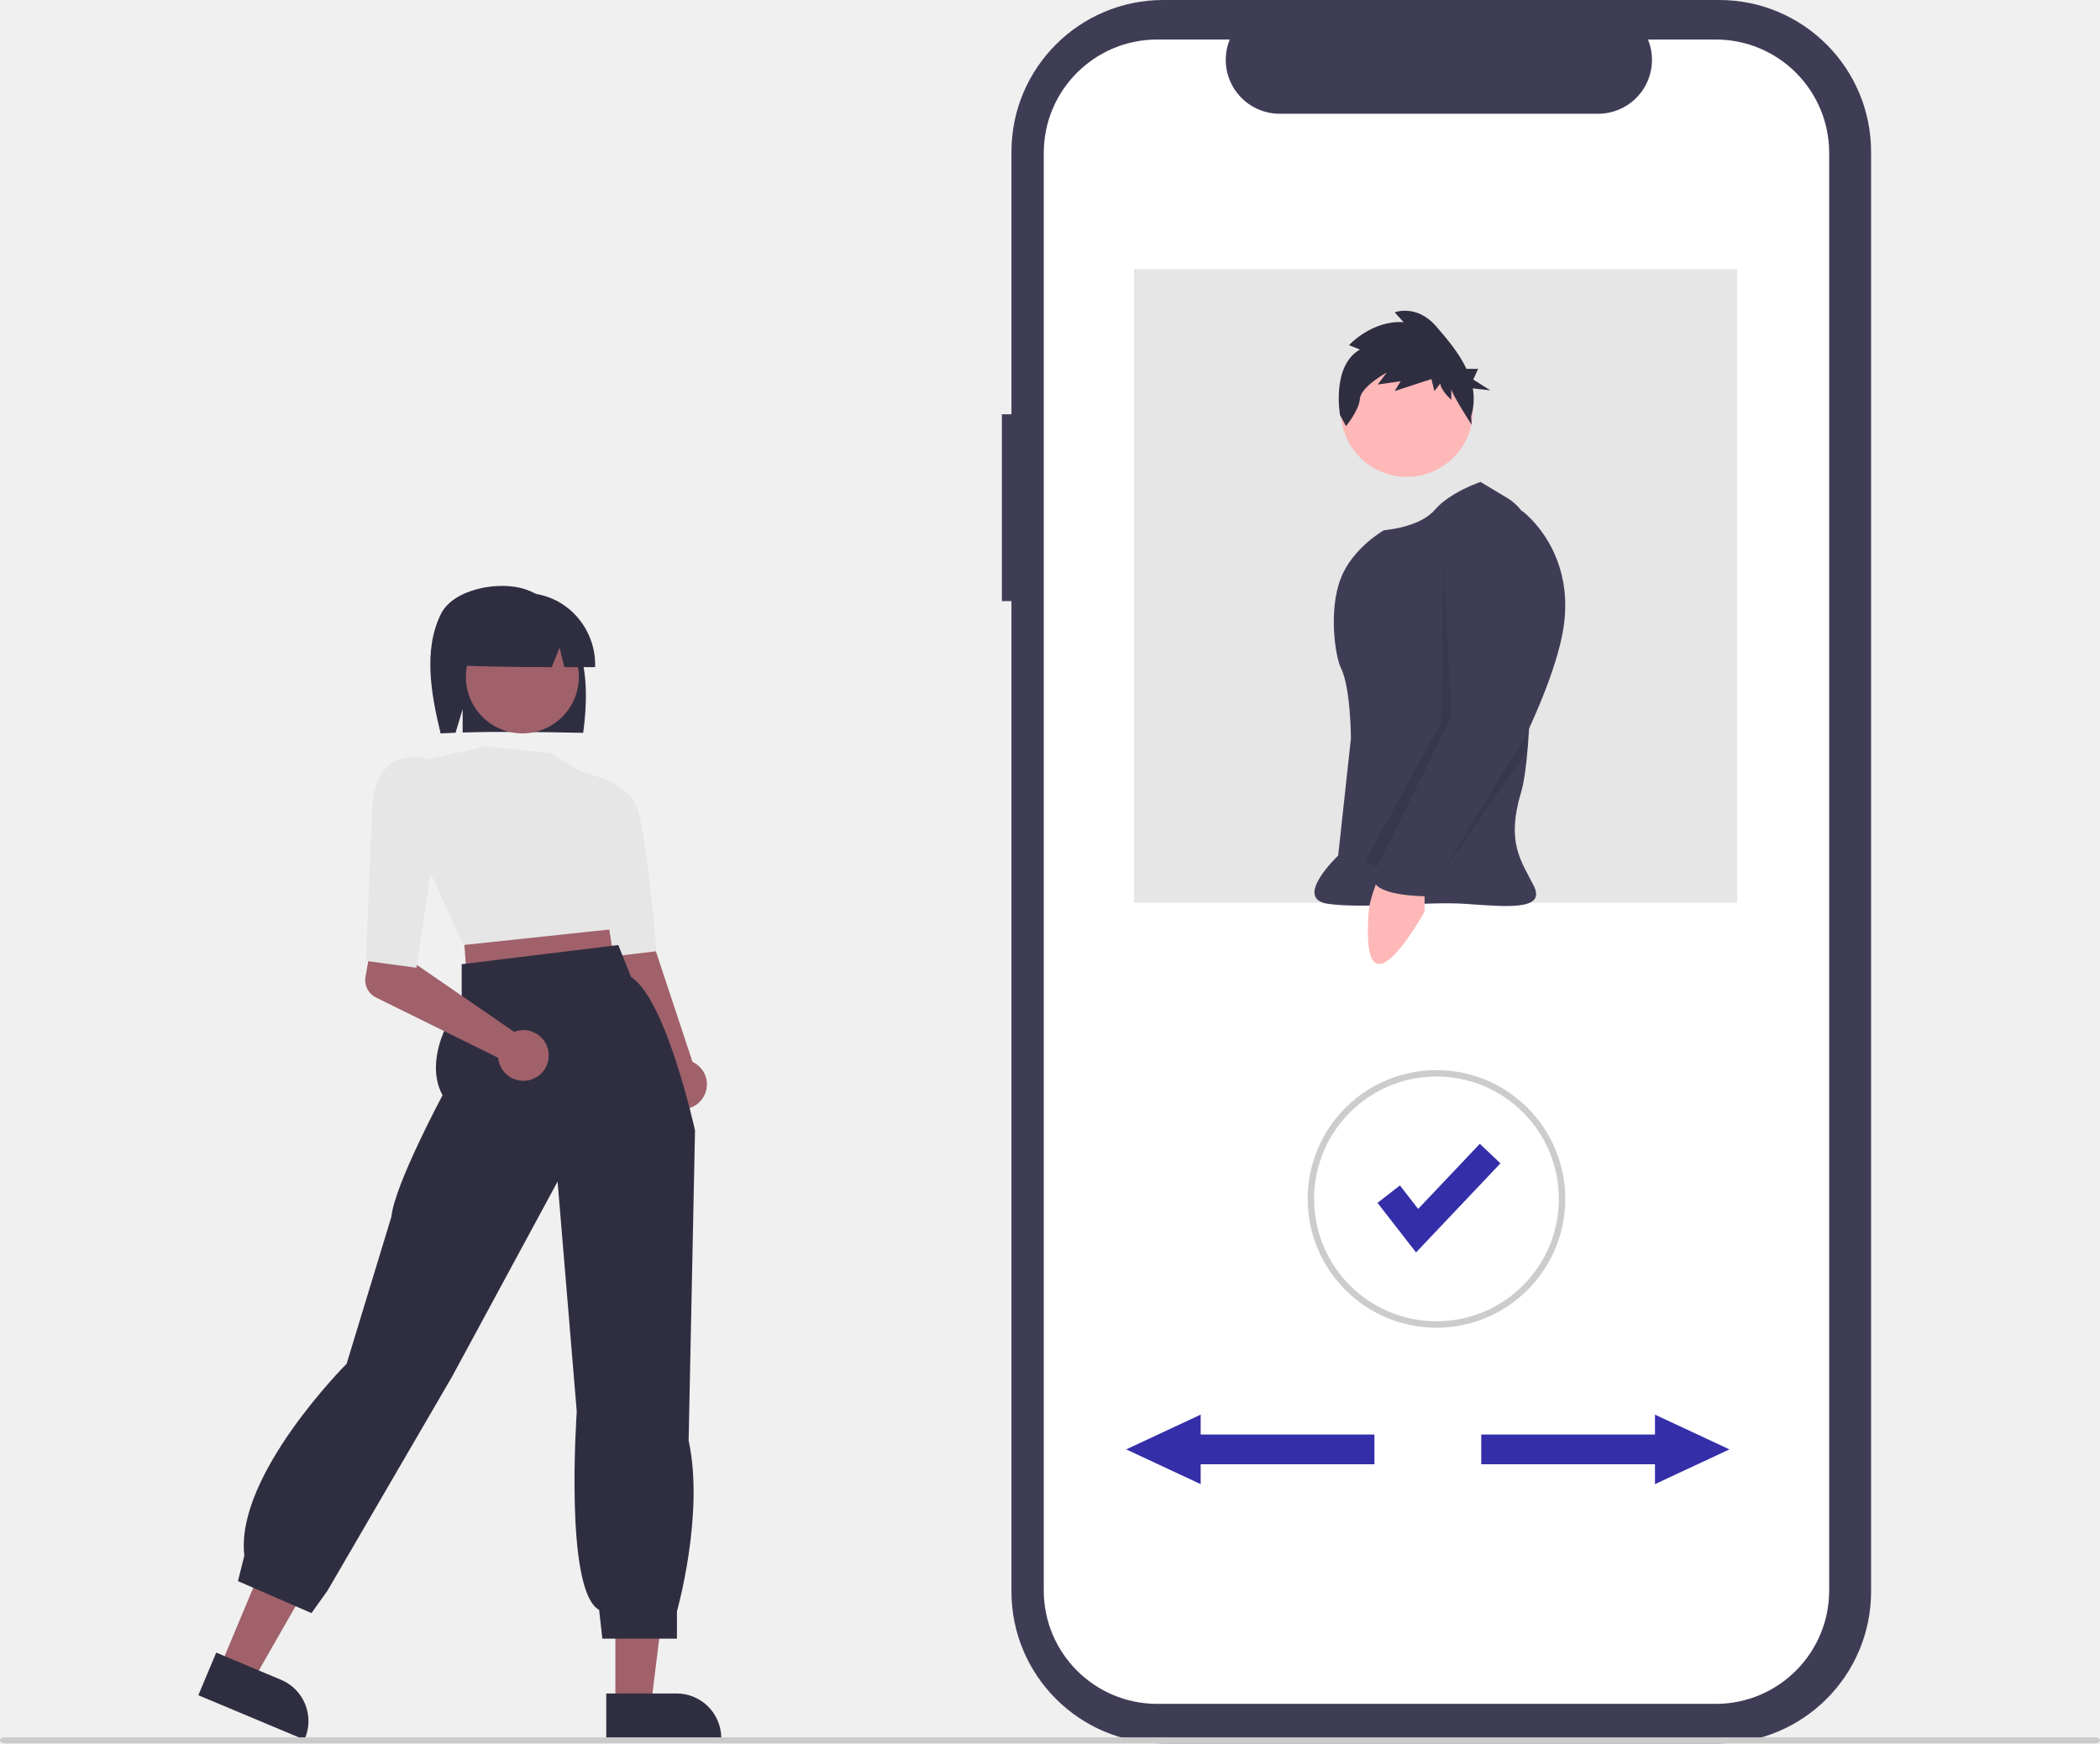
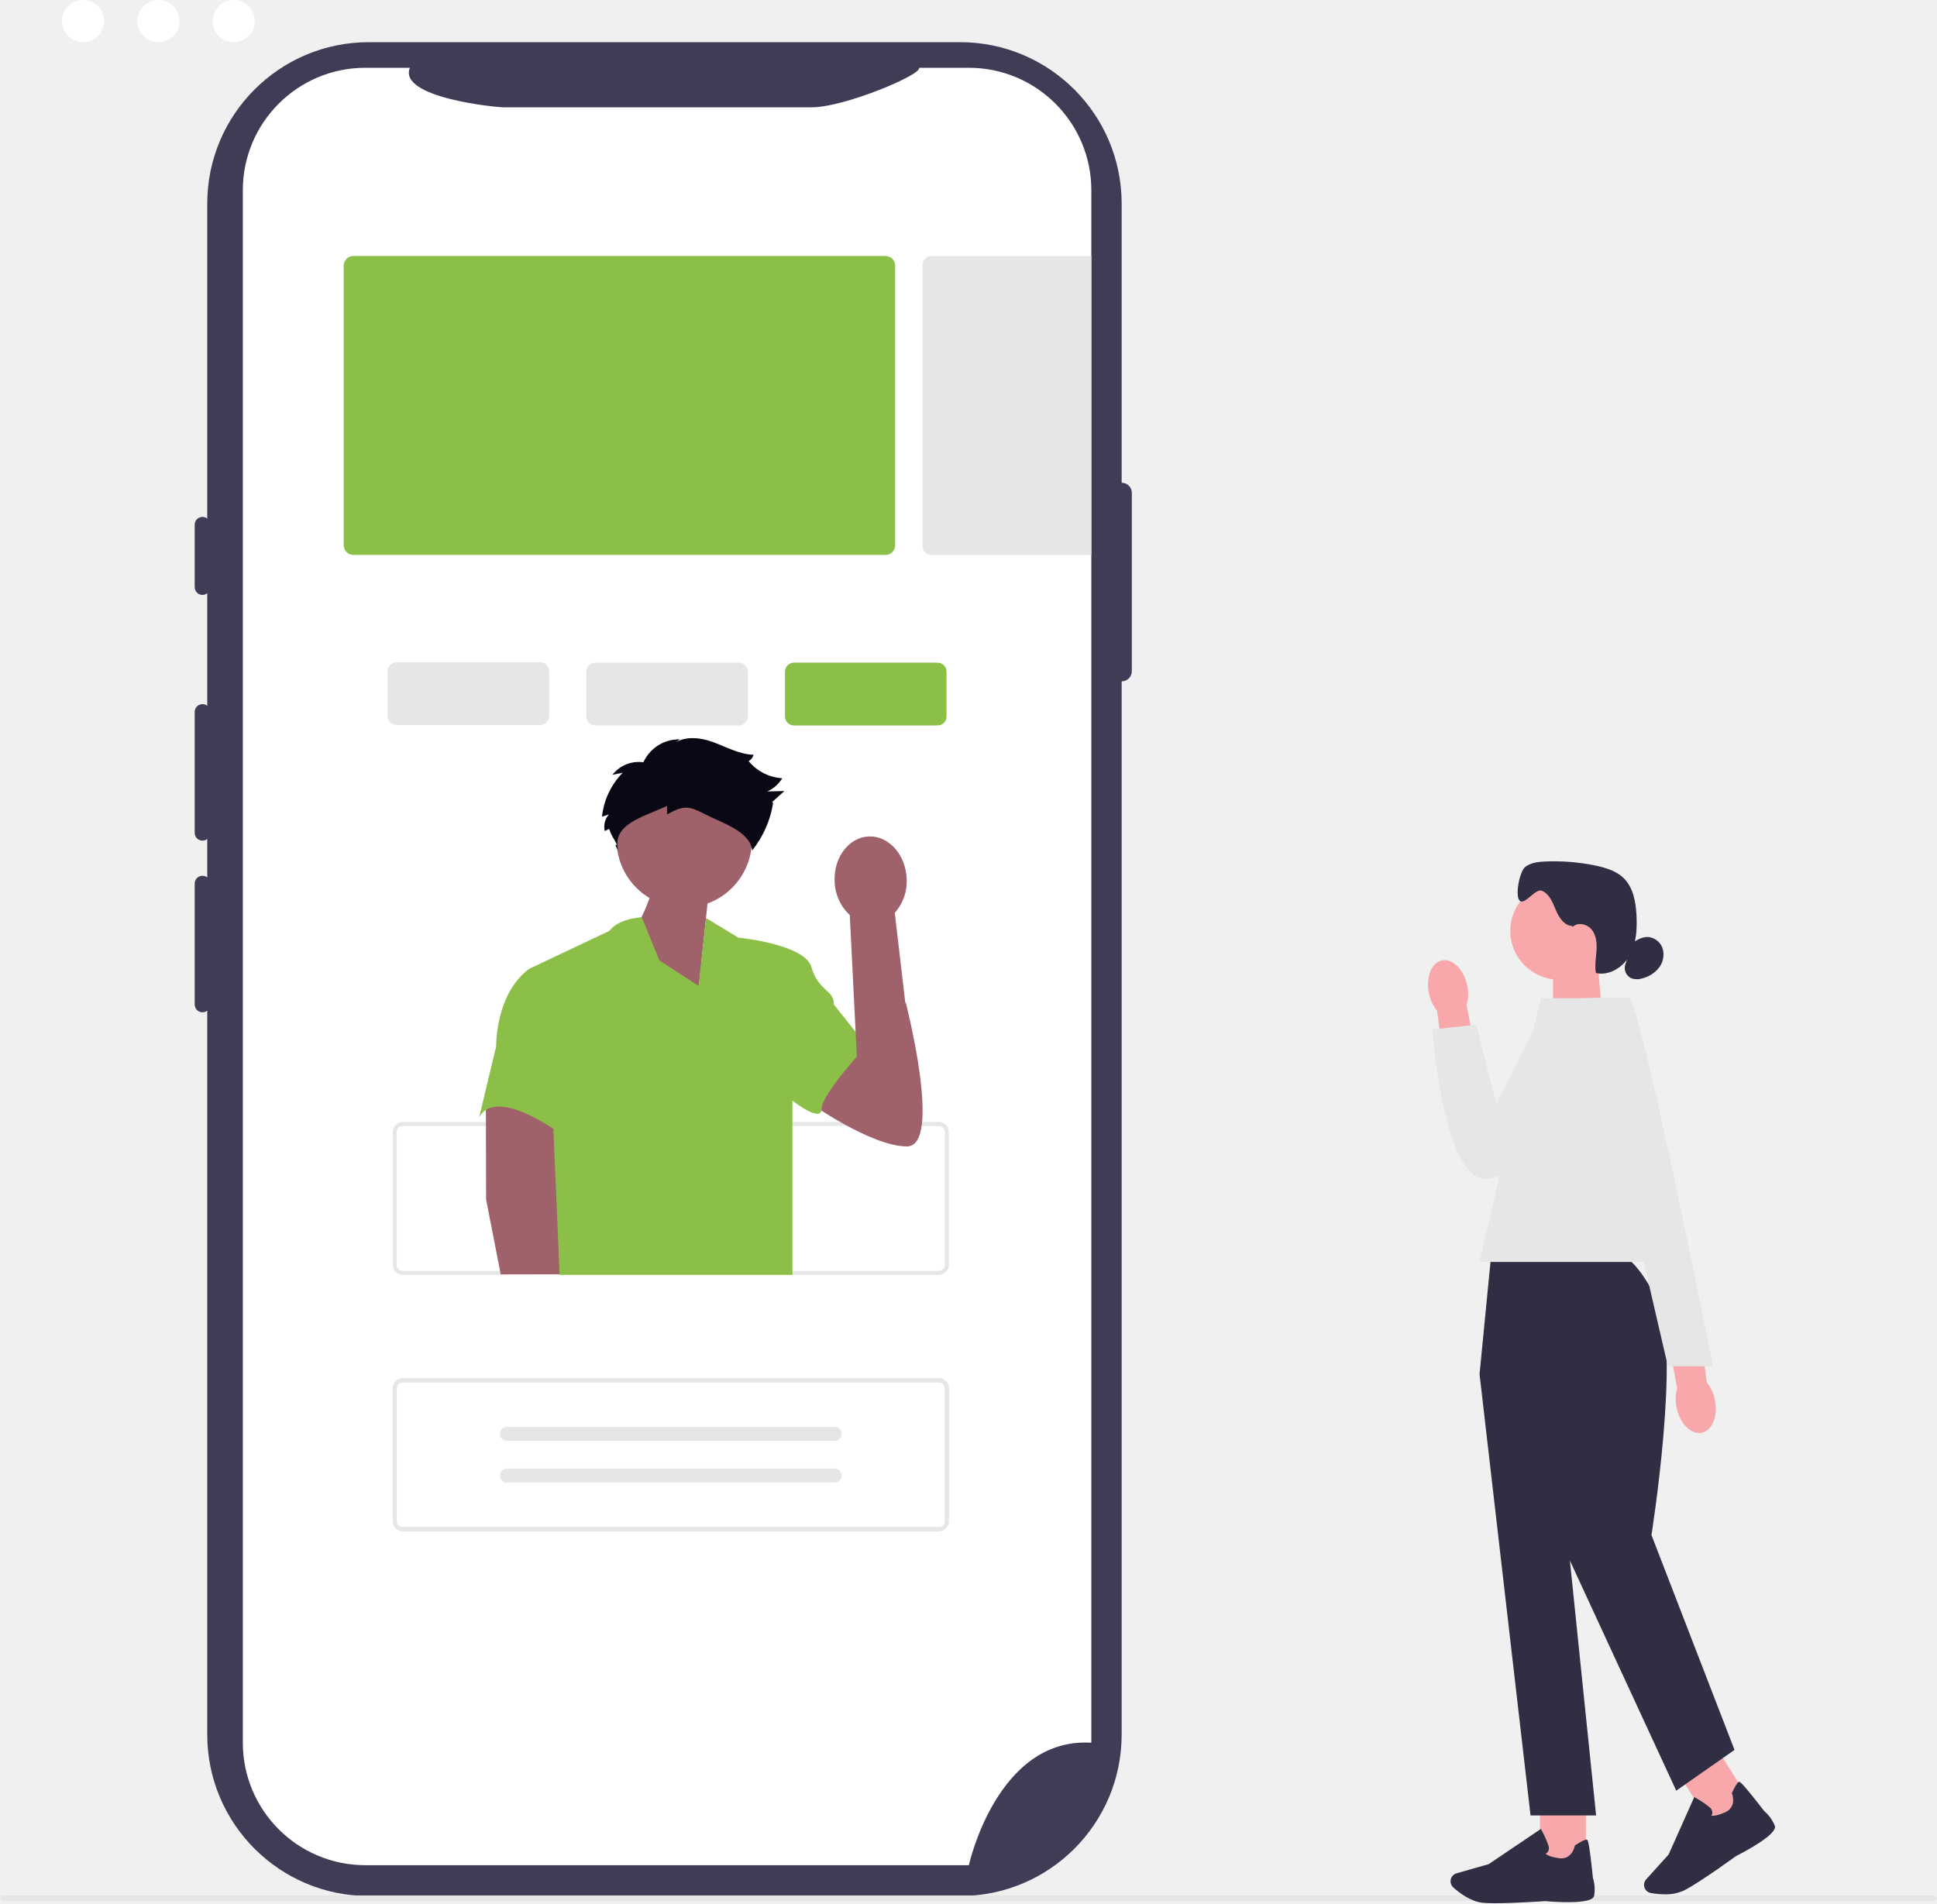
- <svg xmlns="http://www.w3.org/2000/svg" width="694.082" height="576.158" viewBox="0 0 694.082 576.158" role="img" artist="Katerina Limpitsouni" source="https://undraw.co/">
-   <g id="a21d7543-5d63-4074-9205-f06443f25821" data-name="Group 73">
-     <path id="e7fbd27d-1c9f-4a62-8148-82b039061e33-1359" data-name="Path 1083" d="M584.091,298.837h3.166V212.114a50.193,50.193,0,0,1,50.193-50.193H821.186a50.193,50.193,0,0,1,50.193,50.193V687.885a50.193,50.193,0,0,1-50.193,50.193H637.45a50.193,50.193,0,0,1-50.193-50.193V360.568h-3.166Z" transform="translate(-252.959 -161.921)" fill="#3f3d56" />
-     <path id="f17a8b50-0b0b-47cc-a298-09bd9c200760-1360" data-name="Path 1084" d="M635.425,174.98h23.984a17.808,17.808,0,0,0,16.488,24.534H781.156a17.808,17.808,0,0,0,16.488-24.534h22.4a37.484,37.484,0,0,1,37.485,37.483V687.537a37.484,37.484,0,0,1-37.484,37.484H635.425a37.484,37.484,0,0,1-37.484-37.484h0V212.465a37.484,37.484,0,0,1,37.484-37.484h0Z" transform="translate(-252.959 -161.921)" fill="#fff" />
-     <circle id="b774a52b-05ed-4103-aa7f-8d237ff42447" data-name="Ellipse 206" cx="474.776" cy="396.222" r="42.565" fill="#ccc" />
-     <circle id="fbab1c94-d57e-450f-bea0-7a43d993a063" data-name="Ellipse 221" cx="474.776" cy="396.221" r="40.444" fill="#fff" />
-     <path id="b77f917d-34fd-4c03-b75e-73ab726170c9-1361" data-name="Path 1087" d="M720.982,575.832l-12.739-16.381,7.408-5.762,6.032,7.756,20.379-21.512,6.815,6.456Z" transform="translate(-252.959 -161.921)" fill="#342ea9" />
-     <path id="e471b633-d198-47ad-a91d-7bccaed22689-1362" data-name="Path 1121" d="M625.189,640.92,649.8,629.435v6.563h57.426v9.844H649.8v6.563Z" transform="translate(-252.959 -161.921)" fill="#342ea9" />
-     <path id="bad1768d-f28d-4d6c-9720-78225c848e2e-1363" data-name="Path 1125" d="M824.566,640.92l-24.611-11.485v6.563H742.529v9.845h57.426v6.563Z" transform="translate(-252.959 -161.921)" fill="#342ea9" />
-     <rect id="a0757271-aa13-4c39-883b-681fb07b8358" data-name="Rectangle 126" x="374.793" y="88.937" width="199.377" height="209.396" fill="#e6e6e6" />
-     <g id="bd4436a9-ab86-4abe-9bd7-11c3c7af63e2" data-name="Group 71">
-       <path id="b3e8bf17-9a50-43a4-bd93-c09f4fce21e6-1364" data-name="Path 973" d="M700.29,427.866l-15.12,23.519h10.919Z" transform="translate(-252.959 -161.921)" fill="#e6e6e6" />
-       <circle id="bfa771e6-4776-4e65-99f0-8c22976fc45f" data-name="Ellipse 182" cx="464.97" cy="135.752" r="21.839" fill="#feb8b8" />
-       <path id="bc00fcfd-5730-439e-98b0-f69b404d7a35-1365" data-name="Path 976" d="M742.288,321.192s-10.08,3.36-15.119,9.24-16.8,6.72-16.8,6.72-10.4,5.854-14.279,15.959c-4.139,10.769-1.733,25.932,0,29.4,3.36,6.72,3.36,23.519,3.36,23.519l-4.2,38.638s-15.119,14.279-3.36,15.959,32.758-.84,45.358,0,26.879,2.52,22.679-5.88-9.24-14.279-4.2-31.078c3.944-13.146,3.773-62.3,3.512-83.052a16.71,16.71,0,0,0-8.115-14.121Z" transform="translate(-252.959 -161.921)" fill="#3f3d56" />
-       <path id="e078b431-7fa2-4ffb-9128-b5cbabb89faa-1366" data-name="Path 977" d="M709.529,449.705s-3.821,8.414-4.2,13.439c-2.94,39.058,18.479,0,18.479,0v-6.72Z" transform="translate(-252.959 -161.921)" fill="#feb8b8" />
-       <path id="a9e0b218-7fb2-4594-9961-d5df86528afc-1367" data-name="Path 980" d="M730.108,347.65l2.52,51.237-24.417,49.454-4.142-1.576,25.2-46.2Z" transform="translate(-252.959 -161.921)" opacity="0.1" style="isolation:isolate" />
-       <path id="a63b4032-c365-49f7-ae5c-3b8abdfa447a-1368" data-name="Path 981" d="M749.847,332.111l6.3-1.26s18.9,13.859,13.019,41.578-31.918,69.717-31.918,69.717-5.88,7.56-7.56,9.24-5.04,0-3.36,2.52-2.52,4.2-2.52,4.2-18.479,0-16.8-6.72,30.239-54.6,30.239-54.6l-4.2-44.518S729.688,330.431,749.847,332.111Z" transform="translate(-252.959 -161.921)" fill="#3f3d56" />
-       <path id="a4f11c4e-c37a-4dd8-a35d-ae47dc8b8240-1369" data-name="Path 982" d="M757.827,409.807v-5.88l-28.555,47.038Z" transform="translate(-252.959 -161.921)" opacity="0.1" style="isolation:isolate" />
-       <path id="a203bd83-525b-4951-b824-caeea29adbfe-1370" data-name="Path 983" d="M702.435,277.437l-3.61-1.445s7.549-8.311,18.052-7.588l-2.954-3.252s7.221-2.891,13.785,4.7c3.451,3.989,7.443,8.678,9.932,13.96h3.866l-1.614,3.553,5.648,3.553-5.8-.638a19.661,19.661,0,0,1-.548,9.2l.155,2.808s-6.72-10.4-6.72-11.842v3.613s-3.61-3.252-3.61-5.42l-1.969,2.529-.985-3.975-12.144,3.975,1.969-3.252-7.549,1.084,2.954-3.975s-8.534,4.7-8.862,8.672-4.596,9.04-4.596,9.04l-1.969-3.613S692.914,282.861,702.435,277.437Z" transform="translate(-252.959 -161.921)" fill="#2f2e41" />
+ <svg xmlns="http://www.w3.org/2000/svg" width="800.088" height="786.327" viewBox="0 0 800.088 786.327" role="img" artist="Katerina Limpitsouni" source="https://undraw.co/">
+   <g transform="translate(-588.791 -66.37)">
+     <circle cx="8.714" cy="8.714" r="8.714" transform="translate(614.369 66.37)" fill="#fff" />
+     <circle cx="8.714" cy="8.714" r="8.714" transform="translate(645.49 66.37)" fill="#fff" />
+     <circle cx="8.714" cy="8.714" r="8.714" transform="translate(676.611 66.37)" fill="#fff" />
+     <path d="M457.139,182.011h0V66.725A66.724,66.724,0,0,0,390.415,0H146.159A66.725,66.725,0,0,0,79.433,66.723V699.2a66.724,66.724,0,0,0,66.725,66.724H390.411A66.724,66.724,0,0,0,457.136,699.2V264.075h0a4.2,4.2,0,0,0,4.2-4.2l0-73.658A4.2,4.2,0,0,0,457.139,182.011Z" transform="translate(594.961 83.798)" fill="#3f3d56" />
+     <path d="M443.55,60.414V701.822c-38.995-2.4-50.588,50.6-50.588,50.6H143.694a50.614,50.614,0,0,1-50.622-50.6V60.414a50.613,50.613,0,0,1,50.62-50.6h18.383c-5.006,12.311,35.4,16.316,38.494,16.32H328.23c13.29-.017,45.353-13.451,44.186-16.32h20.535a50.607,50.607,0,0,1,50.6,50.588v.01h0Z" transform="translate(596.021 84.561)" fill="#fff" />
+     <path d="M376.143,477.128H154.64a4.106,4.106,0,0,1-4.1-4.1V418.082a4.107,4.107,0,0,1,4.1-4.1h221.5a4.107,4.107,0,0,1,4.1,4.1v54.945A4.107,4.107,0,0,1,376.143,477.128ZM154.64,415.62a2.464,2.464,0,0,0-2.461,2.461v54.945a2.464,2.464,0,0,0,2.461,2.461h221.5a2.463,2.463,0,0,0,2.461-2.461V418.082a2.464,2.464,0,0,0-2.461-2.461Z" transform="translate(600.485 115.956)" fill="#e6e6e6" />
+     <g transform="translate(748.901 339.982)">
+       <path d="M3.707,0H63.024a3.707,3.707,0,0,1,3.707,3.707V22.244a3.707,3.707,0,0,1-3.707,3.707H3.707A3.707,3.707,0,0,1,0,22.244V3.707A3.707,3.707,0,0,1,3.707,0Z" transform="translate(82.065 0.169)" fill="#e6e6e6" />
+       <path d="M3.707,0H63.024a3.707,3.707,0,0,1,3.707,3.707V22.244a3.707,3.707,0,0,1-3.707,3.707H3.707A3.707,3.707,0,0,1,0,22.244V3.707A3.707,3.707,0,0,1,3.707,0Z" transform="translate(164.129 0.169)" fill="#8cbf48" />
+       <path d="M3.707,0H63.024a3.707,3.707,0,0,1,3.707,3.707V22.244a3.707,3.707,0,0,1-3.707,3.707H3.707A3.707,3.707,0,0,1,0,22.244V3.707A3.707,3.707,0,0,1,3.707,0Z" fill="#e6e6e6" />
    </g>
-     <g id="a0d1e1aa-6ffe-40d9-a9d3-85056dcc97e2" data-name="Group 72">
-       <path id="b29d9842-97e3-494c-ae66-73d780169e6a-1371" data-name="Path 1133" d="M444.476,376.614c-2.768-8.823-9.064-16.914-17.77-19.9s-23.895-.195-28,8.084c-5.917,11.932-3.259,26.543-.121,39.5,1.636-.087,3.287-.155,4.943-.217l2.343-7.808v7.731c12.925-.4,26.382-.149,39.846.109C446.923,394.943,447.245,385.436,444.476,376.614Z" transform="translate(-252.959 -161.921)" fill="#2f2e41" />
-       <path id="a2d5c4ab-10e8-4119-8285-6e98d5f2924d-1372" data-name="Path 1134" d="M325.707,712.794l10.874,4.557,22.75-39.77-16.048-6.726Z" transform="translate(-252.959 -161.921)" fill="#a0616a" />
-       <path id="b5ab1e96-94a7-45b9-ab1b-fa72a3320944-1373" data-name="Path 1135" d="M318.517,722.172l35.059,14.693.186-.443a14.8,14.8,0,0,0-7.927-19.365h0l-21.413-8.974Z" transform="translate(-252.959 -161.921)" fill="#2f2e41" />
-       <path id="a7fb9385-bd6a-4542-80c3-fc955e859ae8-1374" data-name="Path 1136" d="M485.158,524.929a8.157,8.157,0,0,0-3.309-12.061L458.479,442.348l-15.651,8.348,27.893,66.692a8.2,8.2,0,0,0,14.437,7.54Z" transform="translate(-252.959 -161.921)" fill="#a0616a" />
-       <path id="ac8b856a-5bfa-484c-b494-50247cbd55c2-1375" data-name="Path 1137" d="M456.344,725.437h11.789l5.608-45.473h-17.4Z" transform="translate(-252.959 -161.921)" fill="#a0616a" />
-       <path id="bf312fd5-7892-49a0-80f0-ca7b5de9c452-1376" data-name="Path 1138" d="M453.338,736.865h38.013v-.481a14.8,14.8,0,0,0-14.795-14.8H453.337Z" transform="translate(-252.959 -161.921)" fill="#2f2e41" />
-       <path id="b136a9ae-9224-457c-984e-a201d5628fb8-1377" data-name="Path 1139" d="M409.077,466.796l-2.672,6.945.534,6.945,51.289-6.41-1.6-5.877-5.876-6.945Z" transform="translate(-252.959 -161.921)" fill="#a0616a" />
-       <circle id="f094d8dd-8e3f-4b13-becb-dde723bd08d3" data-name="Ellipse 220" cx="172.647" cy="223.702" r="18.672" fill="#a0616a" />
-       <path id="b5e48a2a-ea39-41a2-9198-5a39e8551573-1378" data-name="Path 1140" d="M406.121,474.24l50.858-5.41,2.2-7.206c.685-.939,7.14-10.087,5.708-19.233a15.929,15.929,0,0,0-6.881-10.666L445.645,417.247l-10.878-6.475-21.445-2.144-.074.016-19.253,4.357.234,35.292Z" transform="translate(-252.959 -161.921)" fill="#e6e6e6" />
-       <path id="a6ca4a7f-9bf0-4dac-91b0-cdfc1c7b9469-1379" data-name="Path 1141" d="M455.699,477.98l14.249-1.692-.037-.448c-.131-1.573-3.247-38.629-6.439-47.14-3.26-8.694-17.382-11.4-17.981-11.513l-.173-.032-3.138,1.883,8.66,27.064Z" transform="translate(-252.959 -161.921)" fill="#e6e6e6" />
-       <path id="ab12339c-732c-43c0-9daa-a7ea979cb3b7-1380" data-name="Path 1142" d="M405.555,480.577v11.732s-13.734,17.846-6.334,31.579c0,0-15.846,29.578-16.9,40.142l-14.8,48.594s-36.973,36.973-33.8,63.382l-2.113,8.451,24.3,10.564,5.282-7.395,41.2-70.777,34.86-64.439,6.338,76.059s-4.225,59.157,7.395,65.5l1.056,9.507h24.658V694.437s9.146-32.161,3.864-56.458l2.113-102.468s-9.507-43.311-21.127-50.706L457.321,474.237Z" transform="translate(-252.959 -161.921)" fill="#2f2e41" />
-       <path id="be13f11d-97fc-491e-ab8f-21e9fef4281a-1381" data-name="Path 1143" d="M424.167,502.553a8.399,8.399,0,0,0-1.264.391l-32.6-22.438.746-9.585-14.318-3.016-2.969,16.84a6.384,6.384,0,0,0,3.465,6.835l40.379,19.914a8.376,8.376,0,1,0,6.561-8.939Z" transform="translate(-252.959 -161.921)" fill="#a0616a" />
-       <path id="a464f869-97dd-44e8-a8d0-b87fc98c85b8-1382" data-name="Path 1144" d="M390.613,481.743l6.635-44.262,5.446-22.865-8.137-1.7c-.221-.082-6.847-2.322-12.2,1.284-3.85,2.6-5.983,7.522-6.339,14.641l-2.154,50.648Z" transform="translate(-252.959 -161.921)" fill="#e6e6e6" />
-       <path id="a303ed3a-027a-4219-a7cd-863d3eefc723-1383" data-name="Path 1145" d="M438.436,361.308a23.453,23.453,0,0,0-35.657,20.468c10.437.48,21.4.6,32.519.627l2.627-6.431,1.549,6.435q5.081,0,10.182-.013A23.947,23.947,0,0,0,438.436,361.308Z" transform="translate(-252.959 -161.921)" fill="#2f2e41" />
+     <path d="M376.143,575.387H154.64a4.106,4.106,0,0,1-4.1-4.1V516.341a4.107,4.107,0,0,1,4.1-4.1h221.5a4.107,4.107,0,0,1,4.1,4.1v54.945a4.107,4.107,0,0,1-4.1,4.1Zm-221.5-61.507a2.464,2.464,0,0,0-2.461,2.461v54.945a2.464,2.464,0,0,0,2.461,2.461h221.5a2.464,2.464,0,0,0,2.461-2.461V516.341a2.464,2.464,0,0,0-2.461-2.461Z" transform="translate(600.485 123.589)" fill="#e6e6e6" />
+     <path d="M798,712.736H2.089c-1.154,0-2.089-.5-2.089-1.126s.935-1.126,2.089-1.126H798c1.153,0,2.089.5,2.089,1.126S799.153,712.736,798,712.736Z" transform="translate(588.791 138.988)" fill="#e6e6e6" />
+     <path d="M376.143,575.387H154.64a4.106,4.106,0,0,1-4.1-4.1V516.341a4.107,4.107,0,0,1,4.1-4.1h221.5a4.107,4.107,0,0,1,4.1,4.1v54.945a4.107,4.107,0,0,1-4.1,4.1Zm-221.5-61.507a2.464,2.464,0,0,0-2.461,2.461v54.945a2.464,2.464,0,0,0,2.461,2.461h221.5a2.464,2.464,0,0,0,2.461-2.461V516.341a2.464,2.464,0,0,0-2.461-2.461Z" transform="translate(600.485 123.589)" fill="#e6e6e6" />
+     <path d="M194.466,530.879a2.871,2.871,0,0,0,0,5.743H329.828a2.872,2.872,0,0,0,.22-5.74l-.126,0H194.466Z" transform="translate(603.674 125.037)" fill="#e6e6e6" />
+     <path d="M194.466,546.865a2.871,2.871,0,0,0,0,5.743H329.828a2.872,2.872,0,0,0,.22-5.74l-.126,0H194.466Z" transform="translate(603.674 126.278)" fill="#e6e6e6" />
+     <g transform="translate(669.207 279.931)">
+       <path d="M77.842,182a3.226,3.226,0,0,0-3.223,3.223V211a3.223,3.223,0,0,0,6.446,0V185.219A3.226,3.226,0,0,0,77.842,182Z" transform="translate(-74.619 -181.995)" fill="#3f3d56" />
+       <path d="M77.842,253.777A3.226,3.226,0,0,0,74.619,257v49.96a3.223,3.223,0,0,0,6.446,0V257A3.226,3.226,0,0,0,77.842,253.777Z" transform="translate(-74.619 -176.419)" fill="#3f3d56" />
+       <path d="M77.842,319.576a3.226,3.226,0,0,0-3.223,3.223v49.96a3.223,3.223,0,0,0,6.446,0V322.8A3.226,3.226,0,0,0,77.842,319.576Z" transform="translate(-74.619 -171.308)" fill="#3f3d56" />
    </g>
-     <path id="fe23b7bc-1ca6-4ec5-9f56-67afc1ee089a-1384" data-name="Path 1146" d="M254.771,738.079H945.229c1,0,1.812-.448,1.812-1s-.812-1-1.812-1H254.771c-1,0-1.812.448-1.812,1S253.77,738.079,254.771,738.079Z" transform="translate(-252.959 -161.921)" fill="#cbcbcb" />
+     <g transform="translate(786.731 371.322)">
+       <path d="M195.475,245.165a27.965,27.965,0,1,1,37.546,24.967l-3.738,35.941-28.6-21.659a69.429,69.429,0,0,0,8.386-16.543,27.935,27.935,0,0,1-13.6-22.706Z" transform="translate(-138.721 -201.798)" fill="#9f616a" />
+       <path d="M41.431,493.6l8.224-27.277S65.074,526,50.188,526,9.47,507.612,9.47,507.612l19.773-24.063L41.431,493.6Z" transform="translate(126.477 -357.304)" fill="#9f616a" />
+       <path d="M372.926,572.6l.095,41.288,6.035,30.954,36.5-.087L400.6,574.917Z" transform="translate(-370.175 -423.295)" fill="#9f616a" />
+       <path d="M164.159,374.264l13.354,8.1s27.583,2.627,30.21,12.259,9.632,9.632,9.194,15.324l13.573,17.075s-18.608,19.921-18.608,26.051-12.04-3.389-12.04-3.389v72H103.66l-2.549-60.289s-24.081-17.075-30.648-4.816l7.005-29.335s-.438-21.454,13.573-31.962l33.275-15.762s2.751-4.729,13.259-5.6l7.319,17.864,16.2,10.508,3.065-28.021Z" transform="translate(-70.463 -299.92)" fill="#8cbf48" />
+       <path d="M186.979,206.7c-10.149,4.753-22.778,7.5-20.217,18.407-2.76-4.691,1.148.178-1.612-4.513a18.737,18.737,0,0,1-2.092-4.388l-1.807.9a7.848,7.848,0,0,1,1.69-6.884l-2.824.959a30.425,30.425,0,0,1,8.537-18.157l-4.25.843a13.731,13.731,0,0,1,13.85-4.98l-1.54,1.008a16.168,16.168,0,0,1,15.557-10.68l-3.3,2.468c4.336-4.05,11.258-3.406,16.842-1.4s10.96,5.136,16.892,5.292a4.113,4.113,0,0,1-3.312,3.069l1.209-.54a19.494,19.494,0,0,0,13.97,7.178,14,14,0,0,1-6.184,5.453l7.057-.174-4.98,4.485.3.652a41.892,41.892,0,0,1-8.612,19.41c-.9-7.871-12.256-11.251-19.295-14.887s-8.927-3.818-15.869,0V206.7Z" transform="translate(-109.394 -178.697)" fill="#090814" />
+       <path d="M24.412,318.329,27.792,385.9l23.42,1.618L43,317.439a19.537,19.537,0,0,0,4.906-14.285c-.476-9.926-7.52-17.653-15.735-17.26s-14.488,8.759-14.013,18.685a19.537,19.537,0,0,0,6.249,13.75Z" transform="translate(128.648 -245.254)" fill="#9f616a" />
+     </g>
+     <rect width="227.782" height="123.524" rx="4" transform="translate(730.762 172.127)" fill="#8cbf48" />
+     <path d="M3.707,0H69.695V123.524H3.707A3.707,3.707,0,0,1,0,119.816V3.707A3.707,3.707,0,0,1,3.707,0Z" transform="translate(969.876 172.127)" fill="#e6e6e6" />
+     <g transform="translate(1178.629 422.221)">
+       <path d="M276.212,102.967l-20.232,6.65V80.5h18.359Z" transform="translate(-204.326 -39.658)" fill="#f8a8ab" />
+       <circle cx="20.159" cy="20.159" r="20.159" transform="translate(34 8.585)" fill="#f8a8ab" />
+       <path d="M262.485,62.107c-3.375-.1-5.592-3.511-6.9-6.623s-2.66-6.687-5.791-7.971c-2.561-1.05-7.076,6.053-9.093,4.162-2.108-1.973-.054-12.1,2.181-13.916s5.293-2.172,8.171-2.307a83.728,83.728,0,0,1,20.974,1.683c4.262.887,8.641,2.226,11.717,5.3,3.891,3.909,4.886,9.8,5.167,15.31.29,5.637-.036,11.536-2.778,16.468s-8.478,8.569-13.979,7.311c-.552-2.986.009-6.053.226-9.093s-.009-6.307-1.864-8.722-5.809-3.375-7.962-1.231" transform="translate(-202.788 -35.362)" fill="#2f2e43" />
+       <path d="M291.939,72.382c2.018-1.475,4.434-2.714,6.913-2.407a6.974,6.974,0,0,1,5.637,5.148,8.953,8.953,0,0,1-1.746,7.628A12.637,12.637,0,0,1,296.011,87a7.1,7.1,0,0,1-4.606-.036,4.689,4.689,0,0,1-2.434-5.773" transform="translate(-207.441 -38.652)" fill="#2f2e43" />
+       <rect width="18.947" height="26.882" transform="translate(46.26 387.324)" fill="#f8a8ab" />
+       <path d="M227.675,507.891c-1.991,0-3.764-.045-5.1-.172-5.031-.461-9.835-4.18-12.251-6.352a3.43,3.43,0,0,1-.869-3.873h0a3.4,3.4,0,0,1,2.217-1.964l13.3-3.8L246.5,477.2l.244.434a38.375,38.375,0,0,1,2.914,6.542,2.911,2.911,0,0,1-.208,2.425,2.315,2.315,0,0,1-1,.832c.389.407,1.611,1.24,5.375,1.837,5.492.869,6.65-4.823,6.7-5.058l.036-.19.163-.109c2.615-1.683,4.226-2.452,4.777-2.289.344.1.923.281,2.488,15.78a15.933,15.933,0,0,1,.507,7.465c-.805,3.71-17.02,2.434-20.268,2.144-.09.009-12.233.878-20.548.878h-.009Z" transform="translate(-199.873 -77.416)" fill="#2f2e43" />
+       <rect width="18.947" height="26.882" transform="translate(103.082 376.212) rotate(-31.95)" fill="#f8a8ab" />
+       <path d="M306.08,502.16a33.934,33.934,0,0,1-5.727-.525,3.443,3.443,0,0,1-2.787-2.823h0a3.4,3.4,0,0,1,.841-2.841l9.274-10.261,10.586-23.724.434.235a38.384,38.384,0,0,1,5.936,4.008,2.883,2.883,0,0,1,1.1,2.172,2.29,2.29,0,0,1-.407,1.24c.543.145,2.018.2,5.528-1.285,5.121-2.163,3.094-7.61,3-7.836l-.072-.181.081-.172c1.33-2.814,2.28-4.316,2.841-4.47.353-.1.932-.253,10.46,12.079a15.874,15.874,0,0,1,4.379,6.062c1.276,3.574-13.156,11.075-16.061,12.541-.09.072-15.192,11.048-21.4,14.169a18.072,18.072,0,0,1-8.026,1.62h0Z" transform="translate(-208.281 -75.368)" fill="#2f2e43" />
+       <path d="M280.293,214.98h-53.05l-4.814,49.349,21.064,182.339h27.081L259.745,341.356l43.929,95.078,24.068-16.848-34.3-88.763s12.251-77.326,2.624-96.589-15.771-19.255-15.771-19.255h0Z" transform="translate(-201.133 -52.458)" fill="#2f2e43" />
+       <path d="M306.678,206.842H222.43L247.7,97.92H284.41Z" transform="translate(-201.133 -41.316)" fill="#e6e6e6" />
+       <path d="M199.261,94.118c-1.348-6.623,1.122-12.677,5.5-13.518s9.021,3.855,10.36,10.478a16.439,16.439,0,0,1-.262,7.98l5.329,28.149-13.771,2.181-3.791-27.977a16.63,16.63,0,0,1-3.366-7.293Z" transform="translate(-198.893 -39.658)" fill="#f8a8ab" />
+       <path d="M281.47,97.919H249.1l-21.824,43.648-8.234-32.709-18.087,1.918s4.28,63.907,22.982,61.745,62.324-59.736,57.528-74.611h.009Z" transform="translate(-199.089 -41.315)" fill="#e6e6e6" />
+       <path d="M327.688,277.66c1.348,6.623-1.122,12.677-5.5,13.518s-9.021-3.855-10.36-10.478a16.439,16.439,0,0,1,.262-7.981l-5.329-28.149,13.771-2.181,3.791,27.977a16.63,16.63,0,0,1,3.366,7.293Z" transform="translate(-209.16 -55.067)" fill="#f8a8ab" />
+       <path d="M269.54,97.884s18.395-.778,19.354,0c5.022,4.1,34.474,152.046,34.474,152.046H304.71L269.54,97.884Z" transform="translate(-205.617 -41.28)" fill="#e6e6e6" />
+     </g>
  </g>
</svg>
